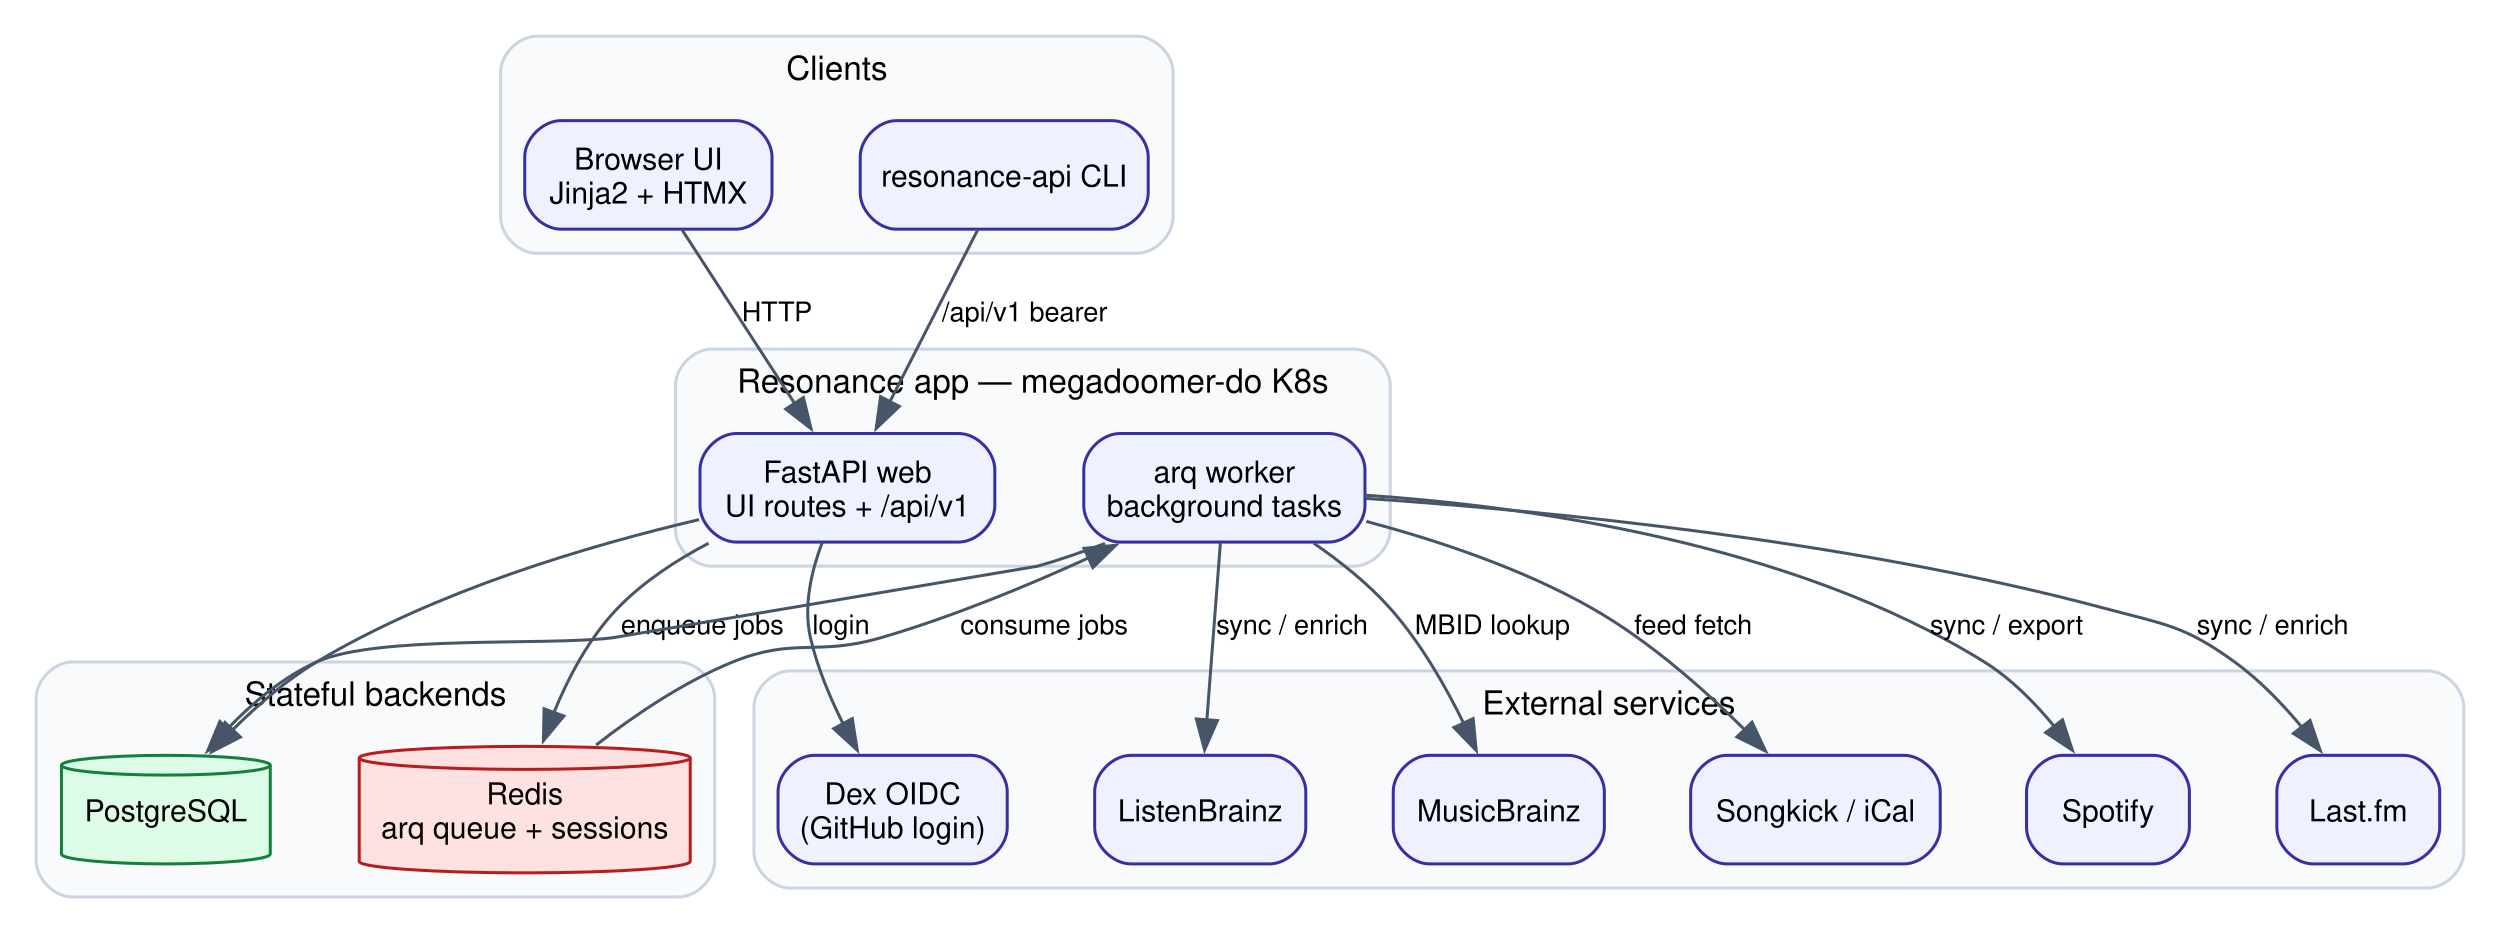
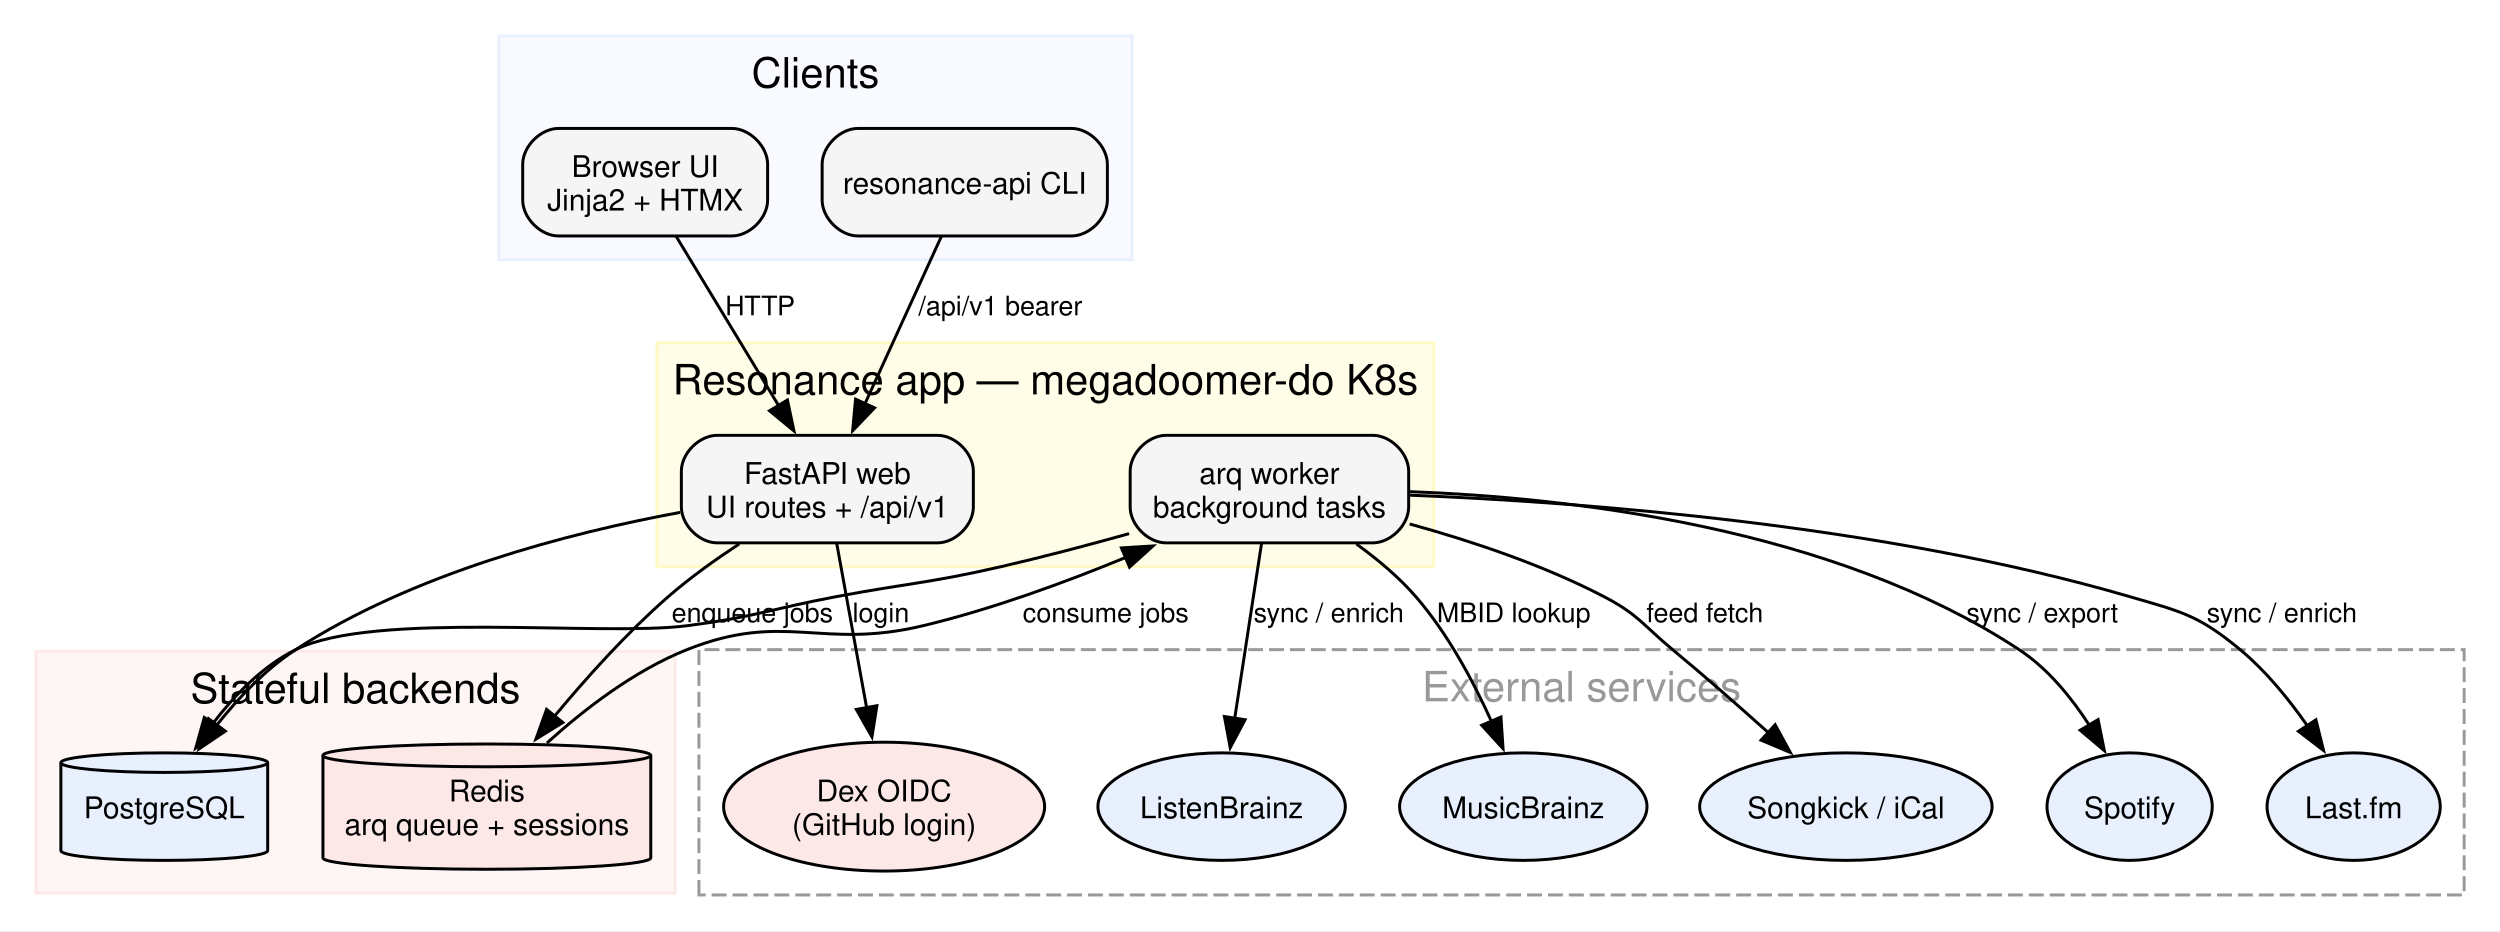
- <svg xmlns="http://www.w3.org/2000/svg" width="829pt" height="309pt" viewBox="0.00 0.00 829.00 309.00">
-   <g id="graph0" class="graph" transform="scale(1 1) rotate(0) translate(4 305.44)">
-     <polygon fill="white" stroke="none" points="-4,4 -4,-305.44 825,-305.44 825,4 -4,4" />
+ <svg xmlns="http://www.w3.org/2000/svg" width="837pt" height="312pt" viewBox="0.00 0.00 837.00 312.00">
+   <g id="graph0" class="graph" transform="scale(1 1) rotate(0) translate(4 307.63)">
+     <polygon fill="white" stroke="none" points="-4,4 -4,-307.63 833,-307.63 833,4 -4,4" />
    <g id="clust1" class="cluster">
-       <path fill="#f8fafc" stroke="#cbd5e1" d="M174,-221.44C174,-221.44 373,-221.44 373,-221.44 379,-221.44 385,-227.44 385,-233.44 385,-233.44 385,-281.44 385,-281.44 385,-287.44 379,-293.44 373,-293.44 373,-293.44 174,-293.44 174,-293.44 168,-293.44 162,-287.44 162,-281.44 162,-281.44 162,-233.44 162,-233.44 162,-227.44 168,-221.44 174,-221.44" />
-       <text xml:space="preserve" text-anchor="middle" x="273.5" y="-278.99" font-family="Helvetica,sans-Serif" font-size="11.00">Clients</text>
+       <polygon fill="#f8faff" stroke="#e8f0fe" points="163,-220.63 163,-295.63 375,-295.63 375,-220.63 163,-220.63" />
+       <text xml:space="preserve" text-anchor="middle" x="269" y="-278.33" font-family="Helvetica,sans-Serif" font-size="14.00">Clients</text>
    </g>
    <g id="clust2" class="cluster">
-       <path fill="#f8fafc" stroke="#cbd5e1" d="M232,-117.69C232,-117.69 445,-117.69 445,-117.69 451,-117.69 457,-123.69 457,-129.69 457,-129.69 457,-177.69 457,-177.69 457,-183.69 451,-189.69 445,-189.69 445,-189.69 232,-189.69 232,-189.69 226,-189.69 220,-183.69 220,-177.69 220,-177.69 220,-129.69 220,-129.69 220,-123.69 226,-117.69 232,-117.69" />
-       <text xml:space="preserve" text-anchor="middle" x="338.5" y="-175.24" font-family="Helvetica,sans-Serif" font-size="11.00">Resonance app — megadoomer-do K8s</text>
+       <polygon fill="#fffde7" stroke="#fff9c4" points="216,-117.88 216,-192.88 476,-192.88 476,-117.88 216,-117.88" />
+       <text xml:space="preserve" text-anchor="middle" x="346" y="-175.58" font-family="Helvetica,sans-Serif" font-size="14.00">Resonance app — megadoomer-do K8s</text>
    </g>
    <g id="clust3" class="cluster">
-       <path fill="#f8fafc" stroke="#cbd5e1" d="M20,-8C20,-8 221,-8 221,-8 227,-8 233,-14 233,-20 233,-20 233,-73.94 233,-73.94 233,-79.94 227,-85.94 221,-85.94 221,-85.94 20,-85.94 20,-85.94 14,-85.94 8,-79.94 8,-73.94 8,-73.94 8,-20 8,-20 8,-14 14,-8 20,-8" />
-       <text xml:space="preserve" text-anchor="middle" x="120.5" y="-71.49" font-family="Helvetica,sans-Serif" font-size="11.00">Stateful backends</text>
+       <polygon fill="#fef6f5" stroke="#fce8e6" points="8,-8.6 8,-89.54 222,-89.54 222,-8.6 8,-8.6" />
+       <text xml:space="preserve" text-anchor="middle" x="115" y="-72.24" font-family="Helvetica,sans-Serif" font-size="14.00">Stateful backends</text>
    </g>
    <g id="clust4" class="cluster">
-       <path fill="#f8fafc" stroke="#cbd5e1" d="M258,-10.97C258,-10.97 801,-10.97 801,-10.97 807,-10.97 813,-16.97 813,-22.97 813,-22.97 813,-70.97 813,-70.97 813,-76.97 807,-82.97 801,-82.97 801,-82.97 258,-82.97 258,-82.97 252,-82.97 246,-76.97 246,-70.97 246,-70.97 246,-22.97 246,-22.97 246,-16.97 252,-10.97 258,-10.97" />
-       <text xml:space="preserve" text-anchor="middle" x="529.5" y="-68.52" font-family="Helvetica,sans-Serif" font-size="11.00">External services</text>
+       <polygon fill="none" stroke="#999999" stroke-dasharray="5,2" points="230,-8 230,-90.13 821,-90.13 821,-8 230,-8" />
+       <text xml:space="preserve" text-anchor="middle" x="525.5" y="-72.83" font-family="Helvetica,sans-Serif" font-size="14.00" fill="#999999">External services</text>
    </g>
    <g id="node1" class="node">
-       <path fill="#eef2ff" stroke="#3730a3" d="M240,-265.44C240,-265.44 182,-265.44 182,-265.44 176,-265.44 170,-259.44 170,-253.44 170,-253.44 170,-241.44 170,-241.44 170,-235.44 176,-229.44 182,-229.44 182,-229.44 240,-229.44 240,-229.44 246,-229.44 252,-235.44 252,-241.44 252,-241.44 252,-253.44 252,-253.44 252,-259.44 246,-265.44 240,-265.44" />
-       <text xml:space="preserve" text-anchor="middle" x="211" y="-249.19" font-family="Helvetica,sans-Serif" font-size="10.00">Browser UI</text>
-       <text xml:space="preserve" text-anchor="middle" x="211" y="-237.94" font-family="Helvetica,sans-Serif" font-size="10.00">Jinja2 + HTMX</text>
+       <path fill="#f5f5f5" stroke="black" d="M241,-264.63C241,-264.63 183,-264.63 183,-264.63 177,-264.63 171,-258.63 171,-252.63 171,-252.63 171,-240.63 171,-240.63 171,-234.63 177,-228.63 183,-228.63 183,-228.63 241,-228.63 241,-228.63 247,-228.63 253,-234.63 253,-240.63 253,-240.63 253,-252.63 253,-252.63 253,-258.63 247,-264.63 241,-264.63" />
+       <text xml:space="preserve" text-anchor="middle" x="212" y="-248.38" font-family="Helvetica,sans-Serif" font-size="10.00">Browser UI</text>
+       <text xml:space="preserve" text-anchor="middle" x="212" y="-237.13" font-family="Helvetica,sans-Serif" font-size="10.00">Jinja2 + HTMX</text>
    </g>
    <g id="node3" class="node">
-       <path fill="#eef2ff" stroke="#3730a3" d="M313.88,-161.69C313.88,-161.69 240.12,-161.69 240.12,-161.69 234.12,-161.69 228.12,-155.69 228.12,-149.69 228.12,-149.69 228.12,-137.69 228.12,-137.69 228.12,-131.69 234.12,-125.69 240.12,-125.69 240.12,-125.69 313.88,-125.69 313.88,-125.69 319.88,-125.69 325.88,-131.69 325.88,-137.69 325.88,-137.69 325.88,-149.69 325.88,-149.69 325.88,-155.69 319.88,-161.69 313.88,-161.69" />
-       <text xml:space="preserve" text-anchor="middle" x="277" y="-145.44" font-family="Helvetica,sans-Serif" font-size="10.00">FastAPI web</text>
-       <text xml:space="preserve" text-anchor="middle" x="277" y="-134.19" font-family="Helvetica,sans-Serif" font-size="10.00">UI routes + /api/v1</text>
+       <path fill="#f5f5f5" stroke="black" d="M309.88,-161.88C309.88,-161.88 236.12,-161.88 236.12,-161.88 230.12,-161.88 224.12,-155.88 224.12,-149.88 224.12,-149.88 224.12,-137.88 224.12,-137.88 224.12,-131.88 230.12,-125.88 236.12,-125.88 236.12,-125.88 309.88,-125.88 309.88,-125.88 315.88,-125.88 321.88,-131.88 321.88,-137.88 321.88,-137.88 321.88,-149.88 321.88,-149.88 321.88,-155.88 315.88,-161.88 309.88,-161.88" />
+       <text xml:space="preserve" text-anchor="middle" x="273" y="-145.63" font-family="Helvetica,sans-Serif" font-size="10.00">FastAPI web</text>
+       <text xml:space="preserve" text-anchor="middle" x="273" y="-134.38" font-family="Helvetica,sans-Serif" font-size="10.00">UI routes + /api/v1</text>
    </g>
    <g id="edge1" class="edge">
-       <path fill="none" stroke="#475569" d="M222.2,-229.18C232.44,-213.39 247.75,-189.79 259.58,-171.54" />
-       <polygon fill="#475569" stroke="#475569" points="262.42,-173.6 264.93,-163.3 256.55,-169.79 262.42,-173.6" />
-       <text xml:space="preserve" text-anchor="middle" x="253.65" y="-198.89" font-family="Helvetica,sans-Serif" font-size="9.00">HTTP</text>
+       <path fill="none" stroke="black" d="M222.35,-228.54C231.77,-212.98 245.83,-189.76 256.75,-171.72" />
+       <polygon fill="black" stroke="black" points="259.63,-173.72 261.82,-163.35 253.64,-170.09 259.63,-173.72" />
+       <text xml:space="preserve" text-anchor="middle" x="250.47" y="-202.08" font-family="Helvetica,sans-Serif" font-size="9.00">HTTP</text>
    </g>
    <g id="node2" class="node">
-       <path fill="#eef2ff" stroke="#3730a3" d="M364.75,-265.44C364.75,-265.44 293.25,-265.44 293.25,-265.44 287.25,-265.44 281.25,-259.44 281.25,-253.44 281.25,-253.44 281.25,-241.44 281.25,-241.44 281.25,-235.44 287.25,-229.44 293.25,-229.44 293.25,-229.44 364.75,-229.44 364.75,-229.44 370.75,-229.44 376.75,-235.44 376.75,-241.44 376.75,-241.44 376.75,-253.44 376.75,-253.44 376.75,-259.44 370.75,-265.44 364.75,-265.44" />
-       <text xml:space="preserve" text-anchor="middle" x="329" y="-243.56" font-family="Helvetica,sans-Serif" font-size="10.00">resonance-api CLI</text>
+       <path fill="#f5f5f5" stroke="black" d="M354.75,-264.63C354.75,-264.63 283.25,-264.63 283.25,-264.63 277.25,-264.63 271.25,-258.63 271.25,-252.63 271.25,-252.63 271.25,-240.63 271.25,-240.63 271.25,-234.63 277.25,-228.63 283.25,-228.63 283.25,-228.63 354.75,-228.63 354.75,-228.63 360.75,-228.63 366.75,-234.63 366.75,-240.63 366.75,-240.63 366.75,-252.63 366.75,-252.63 366.75,-258.63 360.75,-264.63 354.75,-264.63" />
+       <text xml:space="preserve" text-anchor="middle" x="319" y="-242.76" font-family="Helvetica,sans-Serif" font-size="10.00">resonance-api CLI</text>
    </g>
    <g id="edge2" class="edge">
-       <path fill="none" stroke="#475569" d="M320.18,-229.18C312.19,-213.54 300.27,-190.22 290.98,-172.05" />
-       <polygon fill="#475569" stroke="#475569" points="294.22,-170.69 286.55,-163.38 287.99,-173.88 294.22,-170.69" />
-       <text xml:space="preserve" text-anchor="middle" x="335.78" y="-198.89" font-family="Helvetica,sans-Serif" font-size="9.00">/api/v1 bearer</text>
+       <path fill="none" stroke="black" d="M311.2,-228.54C304.19,-213.2 293.78,-190.4 285.6,-172.48" />
+       <polygon fill="black" stroke="black" points="288.81,-171.08 281.47,-163.44 282.44,-173.99 288.81,-171.08" />
+       <text xml:space="preserve" text-anchor="middle" x="330.93" y="-202.08" font-family="Helvetica,sans-Serif" font-size="9.00">/api/v1 bearer</text>
    </g>
    <g id="node5" class="node">
-       <path fill="#dcfce7" stroke="#15803d" d="M85.62,-51.7C85.62,-53.5 70.11,-54.97 51,-54.97 31.89,-54.97 16.38,-53.5 16.38,-51.7 16.38,-51.7 16.38,-22.24 16.38,-22.24 16.38,-20.44 31.89,-18.97 51,-18.97 70.11,-18.97 85.62,-20.44 85.62,-22.24 85.62,-22.24 85.62,-51.7 85.62,-51.7" />
-       <path fill="none" stroke="#15803d" d="M85.62,-51.7C85.62,-49.89 70.11,-48.42 51,-48.42 31.89,-48.42 16.38,-49.89 16.38,-51.7" />
-       <text xml:space="preserve" text-anchor="middle" x="51" y="-33.09" font-family="Helvetica,sans-Serif" font-size="10.00">PostgreSQL</text>
+       <path fill="#e8f0fe" stroke="black" d="M85.62,-52.29C85.62,-54.1 70.11,-55.57 51,-55.57 31.89,-55.57 16.38,-54.1 16.38,-52.29 16.38,-52.29 16.38,-22.84 16.38,-22.84 16.38,-21.03 31.89,-19.57 51,-19.57 70.11,-19.57 85.62,-21.03 85.62,-22.84 85.62,-22.84 85.62,-52.29 85.62,-52.29" />
+       <path fill="none" stroke="black" d="M85.62,-52.29C85.62,-50.49 70.11,-49.02 51,-49.02 31.89,-49.02 16.38,-50.49 16.38,-52.29" />
+       <text xml:space="preserve" text-anchor="middle" x="51" y="-33.69" font-family="Helvetica,sans-Serif" font-size="10.00">PostgreSQL</text>
    </g>
    <g id="edge5" class="edge">
-       <path fill="none" stroke="#475569" d="M227.82,-133.13C191.07,-124.53 140.56,-109.56 101,-85.94 90.88,-79.9 81.18,-71.45 73.07,-63.33" />
-       <polygon fill="#475569" stroke="#475569" points="75.71,-61.03 66.28,-56.2 70.64,-65.85 75.71,-61.03" />
+       <path fill="none" stroke="black" d="M223.73,-136.09C186.09,-129.14 134.19,-115.6 95,-90.13 84.89,-83.57 75.83,-74 68.59,-64.88" />
+       <polygon fill="black" stroke="black" points="71.43,-62.84 62.65,-56.91 65.82,-67.02 71.43,-62.84" />
    </g>
    <g id="node6" class="node">
-       <path fill="#fee2e2" stroke="#b91c1c" d="M224.88,-54.12C224.88,-56.23 200.28,-57.94 170,-57.94 139.72,-57.94 115.12,-56.23 115.12,-54.12 115.12,-54.12 115.12,-19.81 115.12,-19.81 115.12,-17.71 139.72,-16 170,-16 200.28,-16 224.88,-17.71 224.88,-19.81 224.88,-19.81 224.88,-54.12 224.88,-54.12" />
-       <path fill="none" stroke="#b91c1c" d="M224.88,-54.12C224.88,-52.02 200.28,-50.31 170,-50.31 139.72,-50.31 115.12,-52.02 115.12,-54.12" />
-       <text xml:space="preserve" text-anchor="middle" x="170" y="-38.72" font-family="Helvetica,sans-Serif" font-size="10.00">Redis</text>
-       <text xml:space="preserve" text-anchor="middle" x="170" y="-27.47" font-family="Helvetica,sans-Serif" font-size="10.00">arq queue + sessions</text>
+       <path fill="#fce8e6" stroke="black" d="M213.88,-54.72C213.88,-56.83 189.28,-58.54 159,-58.54 128.72,-58.54 104.12,-56.83 104.12,-54.72 104.12,-54.72 104.12,-20.41 104.12,-20.41 104.12,-18.31 128.72,-16.6 159,-16.6 189.28,-16.6 213.88,-18.31 213.88,-20.41 213.88,-20.41 213.88,-54.72 213.88,-54.72" />
+       <path fill="none" stroke="black" d="M213.88,-54.72C213.88,-52.62 189.28,-50.91 159,-50.91 128.72,-50.91 104.12,-52.62 104.12,-54.72" />
+       <text xml:space="preserve" text-anchor="middle" x="159" y="-39.32" font-family="Helvetica,sans-Serif" font-size="10.00">Redis</text>
+       <text xml:space="preserve" text-anchor="middle" x="159" y="-28.07" font-family="Helvetica,sans-Serif" font-size="10.00">arq queue + sessions</text>
    </g>
    <g id="edge3" class="edge">
-       <path fill="none" stroke="#475569" d="M230.94,-125.29C220.09,-119.61 209.22,-112.46 200.75,-103.69 191.37,-93.97 184.46,-80.87 179.58,-68.92" />
-       <polygon fill="#475569" stroke="#475569" points="182.97,-67.98 176.2,-59.82 176.41,-70.42 182.97,-67.98" />
-       <text xml:space="preserve" text-anchor="middle" x="228.88" y="-95.14" font-family="Helvetica,sans-Serif" font-size="9.00">enqueue jobs</text>
+       <path fill="none" stroke="black" d="M243.51,-125.53C235.48,-120.27 227.01,-114.2 219.75,-107.88 205.92,-95.85 192.31,-80.7 181.48,-67.64" />
+       <polygon fill="black" stroke="black" points="184.44,-65.73 175.42,-60.17 179,-70.14 184.44,-65.73" />
+       <text xml:space="preserve" text-anchor="middle" x="247.88" y="-99.33" font-family="Helvetica,sans-Serif" font-size="9.00">enqueue jobs</text>
    </g>
    <g id="node12" class="node">
-       <path fill="#eef2ff" stroke="#3730a3" d="M318,-54.97C318,-54.97 266,-54.97 266,-54.97 260,-54.97 254,-48.97 254,-42.97 254,-42.97 254,-30.97 254,-30.97 254,-24.97 260,-18.97 266,-18.97 266,-18.97 318,-18.97 318,-18.97 324,-18.97 330,-24.97 330,-30.97 330,-30.97 330,-42.97 330,-42.97 330,-48.97 324,-54.97 318,-54.97" />
-       <text xml:space="preserve" text-anchor="middle" x="292" y="-38.72" font-family="Helvetica,sans-Serif" font-size="10.00">Dex OIDC</text>
-       <text xml:space="preserve" text-anchor="middle" x="292" y="-27.47" font-family="Helvetica,sans-Serif" font-size="10.00">(GitHub login)</text>
+       <ellipse fill="#fce8e6" stroke="black" cx="292" cy="-37.57" rx="53.74" ry="21.57" />
+       <text xml:space="preserve" text-anchor="middle" x="292" y="-39.32" font-family="Helvetica,sans-Serif" font-size="10.00">Dex OIDC</text>
+       <text xml:space="preserve" text-anchor="middle" x="292" y="-28.07" font-family="Helvetica,sans-Serif" font-size="10.00">(GitHub login)</text>
    </g>
    <g id="edge12" class="edge">
-       <path fill="none" stroke="#475569" d="M268.65,-125.58C265.12,-116.25 262.32,-104.48 264.75,-93.94 266.99,-84.2 271.17,-74.2 275.59,-65.4" />
-       <polygon fill="#475569" stroke="#475569" points="278.62,-67.15 280.27,-56.68 272.46,-63.83 278.62,-67.15" />
-       <text xml:space="preserve" text-anchor="middle" x="274.88" y="-95.14" font-family="Helvetica,sans-Serif" font-size="9.00">login</text>
+       <path fill="none" stroke="black" d="M276.14,-125.66C278.85,-110.75 282.85,-88.8 286.15,-70.67" />
+       <polygon fill="black" stroke="black" points="289.58,-71.37 287.93,-60.9 282.7,-70.11 289.58,-71.37" />
+       <text xml:space="preserve" text-anchor="middle" x="290.92" y="-99.33" font-family="Helvetica,sans-Serif" font-size="9.00">login</text>
    </g>
    <g id="node4" class="node">
-       <path fill="#eef2ff" stroke="#3730a3" d="M436.62,-161.69C436.62,-161.69 367.38,-161.69 367.38,-161.69 361.38,-161.69 355.38,-155.69 355.38,-149.69 355.38,-149.69 355.38,-137.69 355.38,-137.69 355.38,-131.69 361.38,-125.69 367.38,-125.69 367.38,-125.69 436.62,-125.69 436.62,-125.69 442.62,-125.69 448.62,-131.69 448.62,-137.69 448.62,-137.69 448.62,-149.69 448.62,-149.69 448.62,-155.69 442.62,-161.69 436.62,-161.69" />
-       <text xml:space="preserve" text-anchor="middle" x="402" y="-145.44" font-family="Helvetica,sans-Serif" font-size="10.00">arq worker</text>
-       <text xml:space="preserve" text-anchor="middle" x="402" y="-134.19" font-family="Helvetica,sans-Serif" font-size="10.00">background tasks</text>
+       <path fill="#f5f5f5" stroke="black" d="M455.62,-161.88C455.62,-161.88 386.38,-161.88 386.38,-161.88 380.38,-161.88 374.38,-155.88 374.38,-149.88 374.38,-149.88 374.38,-137.88 374.38,-137.88 374.38,-131.88 380.38,-125.88 386.38,-125.88 386.38,-125.88 455.62,-125.88 455.62,-125.88 461.62,-125.88 467.62,-131.88 467.62,-137.88 467.62,-137.88 467.62,-149.88 467.62,-149.88 467.62,-155.88 461.62,-161.88 455.62,-161.88" />
+       <text xml:space="preserve" text-anchor="middle" x="421" y="-145.63" font-family="Helvetica,sans-Serif" font-size="10.00">arq worker</text>
+       <text xml:space="preserve" text-anchor="middle" x="421" y="-134.38" font-family="Helvetica,sans-Serif" font-size="10.00">background tasks</text>
    </g>
    <g id="edge6" class="edge">
-       <path fill="none" stroke="#475569" d="M362.42,-125.25C355.06,-122.44 347.37,-119.77 340,-117.69 339.76,-117.62 199.25,-93.97 199,-93.94 177.32,-91.23 120.92,-94.91 101,-85.94 89.81,-80.9 79.6,-72.26 71.37,-63.69" />
-       <polygon fill="#475569" stroke="#475569" points="74.12,-61.52 64.84,-56.41 68.9,-66.19 74.12,-61.52" />
+       <path fill="none" stroke="black" d="M374.03,-128.97C360.23,-125.11 345.07,-121.11 331,-117.88 306.78,-112.33 300.42,-112.48 276,-107.88 253.75,-103.69 248.46,-101 226,-98.13 197.07,-94.45 121.1,-103.15 95,-90.13 83.86,-84.58 74.42,-74.81 67.17,-65.26" />
+       <polygon fill="black" stroke="black" points="70.13,-63.39 61.54,-57.19 64.39,-67.4 70.13,-63.39" />
    </g>
    <g id="node7" class="node">
-       <path fill="#eef2ff" stroke="#3730a3" d="M710,-54.97C710,-54.97 680,-54.97 680,-54.97 674,-54.97 668,-48.97 668,-42.97 668,-42.97 668,-30.97 668,-30.97 668,-24.97 674,-18.97 680,-18.97 680,-18.97 710,-18.97 710,-18.97 716,-18.97 722,-24.97 722,-30.97 722,-30.97 722,-42.97 722,-42.97 722,-48.97 716,-54.97 710,-54.97" />
-       <text xml:space="preserve" text-anchor="middle" x="695" y="-33.09" font-family="Helvetica,sans-Serif" font-size="10.00">Spotify</text>
+       <ellipse fill="#e8f0fe" stroke="black" cx="709" cy="-37.57" rx="27.66" ry="18" />
+       <text xml:space="preserve" text-anchor="middle" x="709" y="-33.69" font-family="Helvetica,sans-Serif" font-size="10.00">Spotify</text>
    </g>
    <g id="edge7" class="edge">
-       <path fill="none" stroke="#475569" d="M448.65,-141.24C502,-137.64 590.2,-125.58 654,-85.94 662.83,-80.45 670.74,-72.44 677.21,-64.54" />
-       <polygon fill="#475569" stroke="#475569" points="679.93,-66.74 683.19,-56.66 674.36,-62.51 679.93,-66.74" />
-       <text xml:space="preserve" text-anchor="middle" x="661.38" y="-95.14" font-family="Helvetica,sans-Serif" font-size="9.00">sync / export</text>
+       <path fill="none" stroke="black" d="M467.91,-143.03C521.47,-141.07 609.7,-131.14 672,-90.13 681.6,-83.82 689.52,-74.09 695.53,-64.78" />
+       <polygon fill="black" stroke="black" points="698.45,-66.71 700.53,-56.32 692.43,-63.15 698.45,-66.71" />
+       <text xml:space="preserve" text-anchor="middle" x="679.75" y="-99.33" font-family="Helvetica,sans-Serif" font-size="9.00">sync / export</text>
    </g>
    <g id="node8" class="node">
-       <path fill="#eef2ff" stroke="#3730a3" d="M793,-54.97C793,-54.97 763,-54.97 763,-54.97 757,-54.97 751,-48.97 751,-42.97 751,-42.97 751,-30.97 751,-30.97 751,-24.97 757,-18.97 763,-18.97 763,-18.97 793,-18.97 793,-18.97 799,-18.97 805,-24.97 805,-30.97 805,-30.97 805,-42.97 805,-42.97 805,-48.97 799,-54.97 793,-54.97" />
-       <text xml:space="preserve" text-anchor="middle" x="778" y="-33.09" font-family="Helvetica,sans-Serif" font-size="10.00">Last.fm</text>
+       <ellipse fill="#e8f0fe" stroke="black" cx="784" cy="-37.57" rx="28.99" ry="18" />
+       <text xml:space="preserve" text-anchor="middle" x="784" y="-33.69" font-family="Helvetica,sans-Serif" font-size="10.00">Last.fm</text>
    </g>
    <g id="edge8" class="edge">
-       <path fill="none" stroke="#475569" d="M449,-140.16C507.32,-136.17 609.41,-126.38 694,-103.69 713.97,-98.33 720.26,-98.08 737,-85.94 745.29,-79.93 752.99,-71.91 759.42,-64.16" />
-       <polygon fill="#475569" stroke="#475569" points="762.01,-66.53 765.42,-56.51 756.5,-62.22 762.01,-66.53" />
-       <text xml:space="preserve" text-anchor="middle" x="749.61" y="-95.14" font-family="Helvetica,sans-Serif" font-size="9.00">sync / enrich</text>
+       <path fill="none" stroke="black" d="M468.08,-141.84C525.89,-139.51 626.44,-131.99 709,-107.88 726.51,-102.77 731.95,-101.76 746,-90.13 754.59,-83.02 762.28,-73.57 768.46,-64.7" />
+       <polygon fill="black" stroke="black" points="771.37,-66.64 773.93,-56.36 765.52,-62.81 771.37,-66.64" />
+       <text xml:space="preserve" text-anchor="middle" x="759.98" y="-99.33" font-family="Helvetica,sans-Serif" font-size="9.00">sync / enrich</text>
    </g>
    <g id="node9" class="node">
-       <path fill="#eef2ff" stroke="#3730a3" d="M417,-54.97C417,-54.97 371,-54.97 371,-54.97 365,-54.97 359,-48.97 359,-42.97 359,-42.97 359,-30.97 359,-30.97 359,-24.97 365,-18.97 371,-18.97 371,-18.97 417,-18.97 417,-18.97 423,-18.97 429,-24.97 429,-30.97 429,-30.97 429,-42.97 429,-42.97 429,-48.97 423,-54.97 417,-54.97" />
-       <text xml:space="preserve" text-anchor="middle" x="394" y="-33.09" font-family="Helvetica,sans-Serif" font-size="10.00">ListenBrainz</text>
+       <ellipse fill="#e8f0fe" stroke="black" cx="405" cy="-37.57" rx="41.42" ry="18" />
+       <text xml:space="preserve" text-anchor="middle" x="405" y="-33.69" font-family="Helvetica,sans-Serif" font-size="10.00">ListenBrainz</text>
    </g>
    <g id="edge9" class="edge">
-       <path fill="none" stroke="#475569" d="M400.68,-125.4C399.46,-109.48 397.64,-85.56 396.2,-66.76" />
-       <polygon fill="#475569" stroke="#475569" points="399.69,-66.5 395.44,-56.8 392.71,-67.03 399.69,-66.5" />
-       <text xml:space="preserve" text-anchor="middle" x="424.45" y="-95.14" font-family="Helvetica,sans-Serif" font-size="9.00">sync / enrich</text>
+       <path fill="none" stroke="black" d="M418.36,-125.66C415.91,-109.73 412.24,-85.75 409.36,-66.98" />
+       <polygon fill="black" stroke="black" points="412.85,-66.67 407.88,-57.31 405.93,-67.73 412.85,-66.67" />
+       <text xml:space="preserve" text-anchor="middle" x="440.87" y="-99.33" font-family="Helvetica,sans-Serif" font-size="9.00">sync / enrich</text>
    </g>
    <g id="node10" class="node">
-       <path fill="#eef2ff" stroke="#3730a3" d="M516,-54.97C516,-54.97 470,-54.97 470,-54.97 464,-54.97 458,-48.97 458,-42.97 458,-42.97 458,-30.97 458,-30.97 458,-24.97 464,-18.97 470,-18.97 470,-18.97 516,-18.97 516,-18.97 522,-18.97 528,-24.97 528,-30.97 528,-30.97 528,-42.97 528,-42.97 528,-48.97 522,-54.97 516,-54.97" />
-       <text xml:space="preserve" text-anchor="middle" x="493" y="-33.09" font-family="Helvetica,sans-Serif" font-size="10.00">MusicBrainz</text>
+       <ellipse fill="#e8f0fe" stroke="black" cx="506" cy="-37.57" rx="41.42" ry="18" />
+       <text xml:space="preserve" text-anchor="middle" x="506" y="-33.69" font-family="Helvetica,sans-Serif" font-size="10.00">MusicBrainz</text>
    </g>
    <g id="edge10" class="edge">
-       <path fill="none" stroke="#475569" d="M431.69,-125.28C440.52,-119.19 449.76,-111.82 457,-103.69 466.97,-92.49 475.26,-78.06 481.36,-65.57" />
-       <polygon fill="#475569" stroke="#475569" points="484.49,-67.15 485.51,-56.6 478.13,-64.21 484.49,-67.15" />
-       <text xml:space="preserve" text-anchor="middle" x="490.86" y="-95.14" font-family="Helvetica,sans-Serif" font-size="9.00">MBID lookup</text>
+       <path fill="none" stroke="black" d="M450.1,-125.51C457.16,-120.42 464.31,-114.44 470,-107.88 480.73,-95.52 489.35,-79.4 495.46,-65.82" />
+       <polygon fill="black" stroke="black" points="498.52,-67.56 499.22,-56.98 492.08,-64.81 498.52,-67.56" />
+       <text xml:space="preserve" text-anchor="middle" x="502.79" y="-99.33" font-family="Helvetica,sans-Serif" font-size="9.00">MBID lookup</text>
    </g>
    <g id="node11" class="node">
-       <path fill="#eef2ff" stroke="#3730a3" d="M627.38,-54.97C627.38,-54.97 568.62,-54.97 568.62,-54.97 562.62,-54.97 556.62,-48.97 556.62,-42.97 556.62,-42.97 556.62,-30.97 556.62,-30.97 556.62,-24.97 562.62,-18.97 568.62,-18.97 568.62,-18.97 627.38,-18.97 627.38,-18.97 633.38,-18.97 639.38,-24.97 639.38,-30.97 639.38,-30.97 639.38,-42.97 639.38,-42.97 639.38,-48.97 633.38,-54.97 627.38,-54.97" />
-       <text xml:space="preserve" text-anchor="middle" x="598" y="-33.09" font-family="Helvetica,sans-Serif" font-size="10.00">Songkick / iCal</text>
+       <ellipse fill="#e8f0fe" stroke="black" cx="614" cy="-37.57" rx="48.96" ry="18" />
+       <text xml:space="preserve" text-anchor="middle" x="614" y="-33.69" font-family="Helvetica,sans-Serif" font-size="10.00">Songkick / iCal</text>
    </g>
    <g id="edge11" class="edge">
-       <path fill="none" stroke="#475569" d="M449.08,-132.54C472.56,-126.29 500.81,-116.9 524,-103.69 542.79,-92.98 561,-76.92 574.65,-63.35" />
-       <polygon fill="#475569" stroke="#475569" points="576.97,-65.97 581.46,-56.38 571.97,-61.08 576.97,-65.97" />
-       <text xml:space="preserve" text-anchor="middle" x="557.47" y="-95.14" font-family="Helvetica,sans-Serif" font-size="9.00">feed fetch</text>
+       <path fill="none" stroke="black" d="M467.96,-132.2C488.58,-126.51 512.67,-118.47 533,-107.88 544.45,-101.92 546.06,-98.37 556,-90.13 566.75,-81.22 578.3,-71.08 588.25,-62.15" />
+       <polygon fill="black" stroke="black" points="590.31,-65 595.39,-55.7 585.62,-59.81 590.31,-65" />
+       <text xml:space="preserve" text-anchor="middle" x="566.78" y="-99.33" font-family="Helvetica,sans-Serif" font-size="9.00">feed fetch</text>
    </g>
    <g id="edge4" class="edge">
-       <path fill="none" stroke="#475569" d="M193.68,-58.39C206.33,-68.23 222.64,-79.31 239,-85.94 259.45,-94.22 266.81,-87.78 288,-93.94 311.41,-100.74 336.42,-111.07 357.03,-120.47" />
-       <polygon fill="#475569" stroke="#475569" points="355.46,-123.6 366,-124.64 358.41,-117.25 355.46,-123.6" />
-       <text xml:space="preserve" text-anchor="middle" x="342.24" y="-95.14" font-family="Helvetica,sans-Serif" font-size="9.00">consume jobs</text>
+       <path fill="none" stroke="black" d="M179.12,-58.88C191.53,-70.1 208.4,-83.14 226,-90.13 258.79,-103.17 270.68,-89.93 305,-98.13 327.97,-103.62 352.5,-112.6 373.06,-121.07" />
+       <polygon fill="black" stroke="black" points="371.45,-124.19 382.02,-124.85 374.17,-117.74 371.45,-124.19" />
+       <text xml:space="preserve" text-anchor="middle" x="366.2" y="-99.33" font-family="Helvetica,sans-Serif" font-size="9.00">consume jobs</text>
    </g>
  </g>
</svg>
